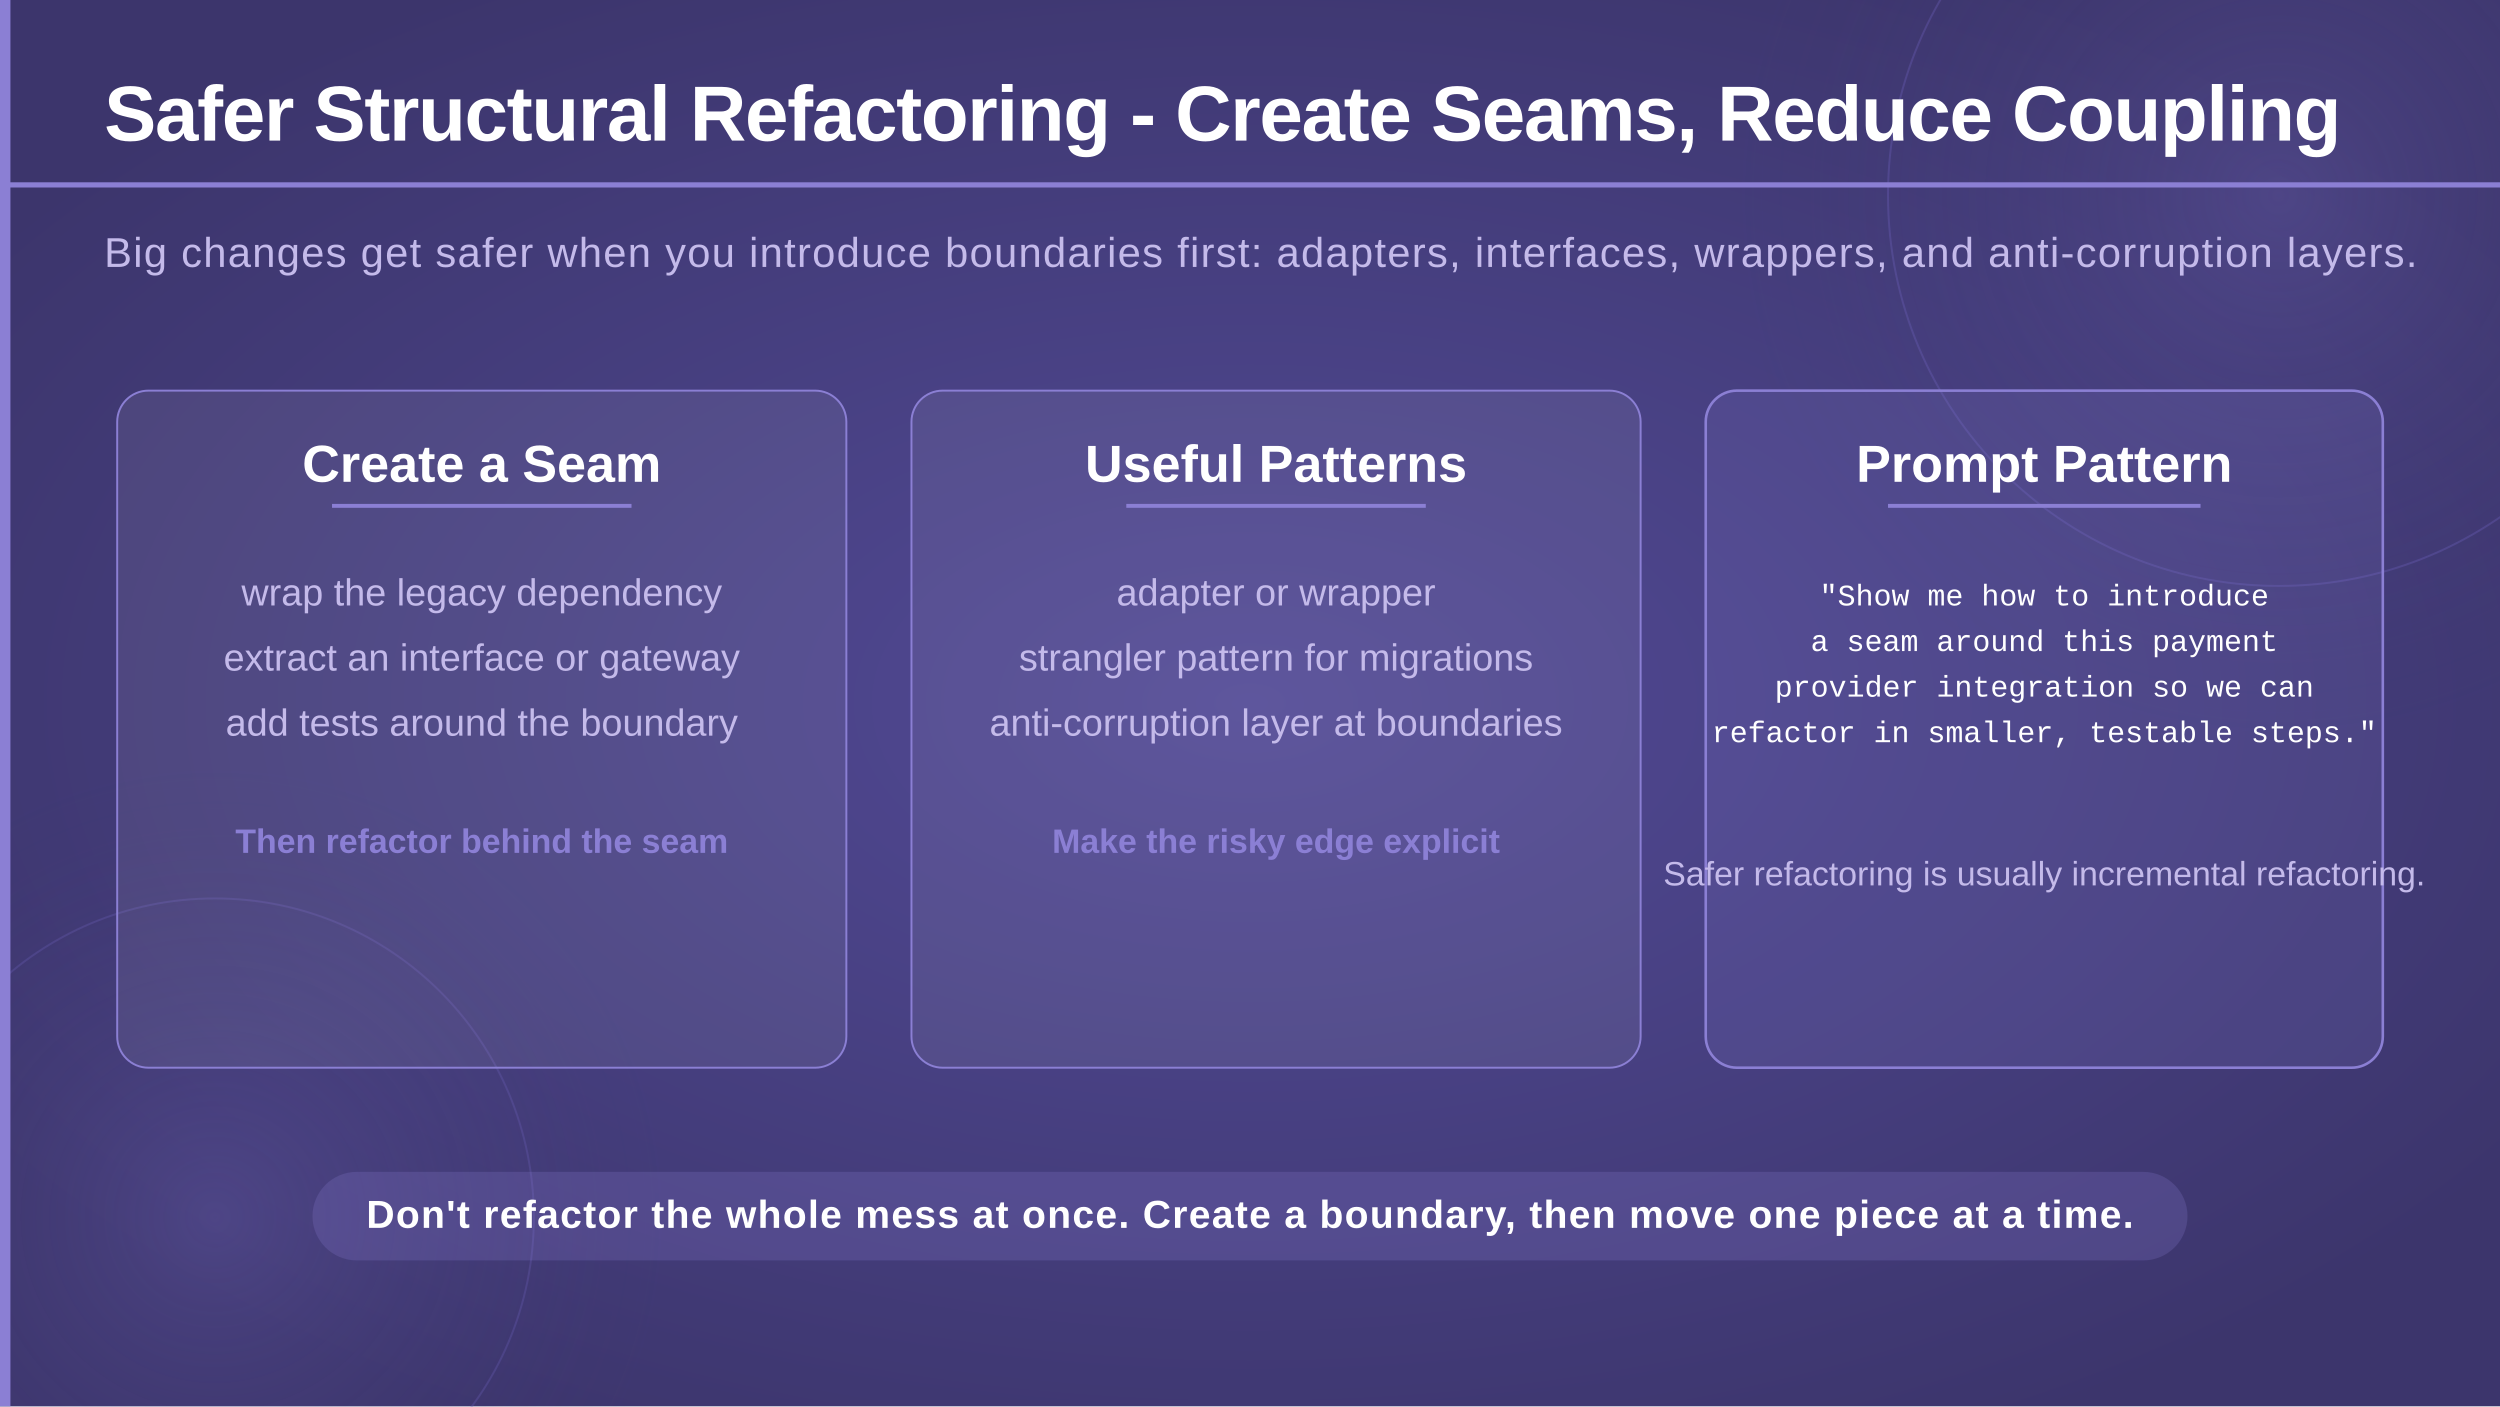
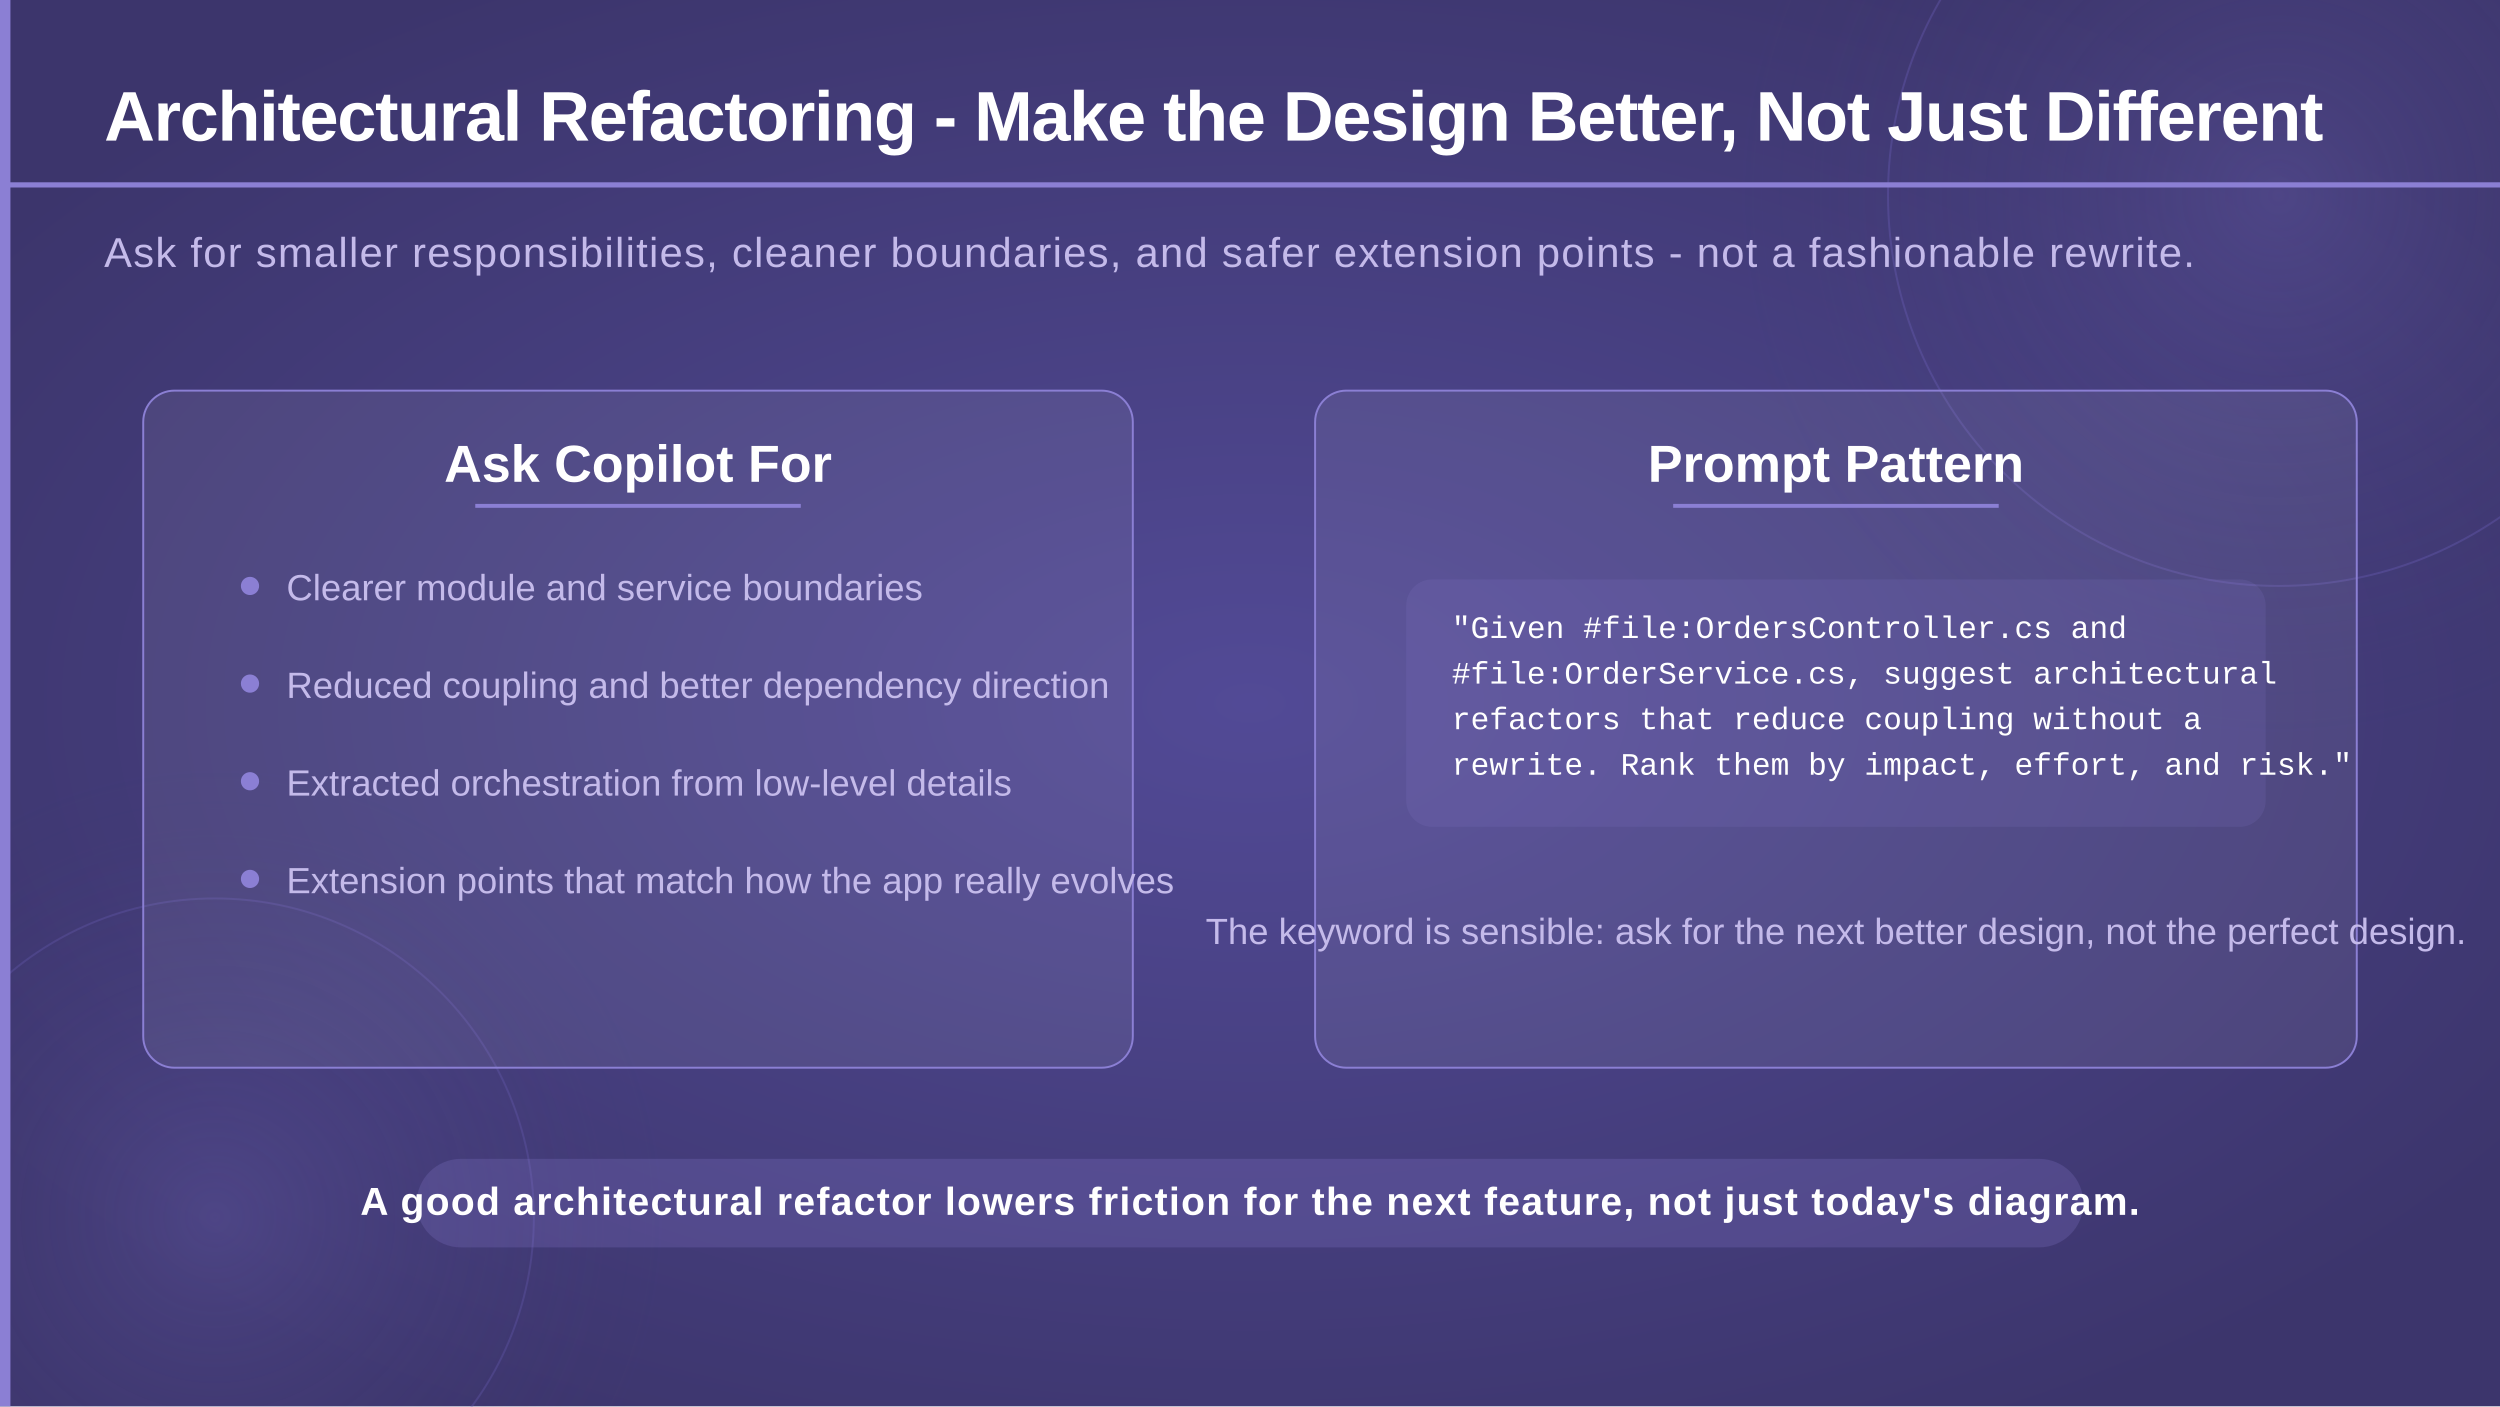
<svg xmlns="http://www.w3.org/2000/svg" viewBox="0 0 1920 1080" width="1920" height="1080">
  <defs>
    <radialGradient id="bgGlow" cx="50%" cy="50%" r="60%">
      <stop offset="0%" stop-color="#524a96" stop-opacity="1" />
      <stop offset="100%" stop-color="#3c356c" stop-opacity="1" />
    </radialGradient>
    <radialGradient id="circleGlow" cx="50%" cy="50%" r="50%">
      <stop offset="0%" stop-color="#7c70c8" stop-opacity="0.25" />
      <stop offset="100%" stop-color="#3c356c" stop-opacity="0" />
    </radialGradient>
  </defs>
  <rect width="1920" height="1080" fill="url(#bgGlow)" />
  <circle cx="1750" cy="150" r="420" fill="url(#circleGlow)" />
  <circle cx="1750" cy="150" r="300" fill="none" stroke="#6a5fb8" stroke-width="1.5" opacity="0.35" />
  <circle cx="165" cy="935" r="350" fill="url(#circleGlow)" />
  <circle cx="165" cy="935" r="245" fill="none" stroke="#6a5fb8" stroke-width="1.5" opacity="0.3" />
  <rect x="0" y="0" width="8" height="1080" fill="#8b7fd4" />
-   <text x="80" y="108" font-family="'Segoe UI', 'Helvetica Neue', Arial, sans-serif" font-size="60" font-weight="700" fill="#ffffff" letter-spacing="-1">Safer Structural Refactoring - Create Seams, Reduce Coupling</text>
+   <text x="80" y="108" font-family="'Segoe UI', 'Helvetica Neue', Arial, sans-serif" font-size="54" font-weight="700" fill="#ffffff" letter-spacing="-1">Architectural Refactoring - Make the Design Better, Not Just Different</text>
  <rect x="0" y="140" width="1920" height="4" fill="#8b7fd4" />
-   <text x="80" y="205" font-family="'Segoe UI', 'Helvetica Neue', Arial, sans-serif" font-size="32" font-weight="300" fill="#c4baea" letter-spacing="1">Big changes get safer when you introduce boundaries first: adapters, interfaces, wrappers, and anti-corruption layers.</text>
-   <rect x="90" y="300" width="560" height="520" rx="24" fill="#ffffff" fill-opacity="0.07" stroke="#8b7fd4" stroke-width="1.5" />
-   <text x="370" y="370" text-anchor="middle" font-family="'Segoe UI', 'Helvetica Neue', Arial, sans-serif" font-size="40" font-weight="700" fill="#ffffff">Create a Seam</text>
-   <rect x="255" y="387" width="230" height="3" fill="#8b7fd4" />
-   <text x="370" y="465" text-anchor="middle" font-family="'Segoe UI', 'Helvetica Neue', Arial, sans-serif" font-size="29" font-weight="300" fill="#c4baea">wrap the legacy dependency</text>
-   <text x="370" y="515" text-anchor="middle" font-family="'Segoe UI', 'Helvetica Neue', Arial, sans-serif" font-size="29" font-weight="300" fill="#c4baea">extract an interface or gateway</text>
-   <text x="370" y="565" text-anchor="middle" font-family="'Segoe UI', 'Helvetica Neue', Arial, sans-serif" font-size="29" font-weight="300" fill="#c4baea">add tests around the boundary</text>
-   <text x="370" y="655" text-anchor="middle" font-family="'Segoe UI', 'Helvetica Neue', Arial, sans-serif" font-size="26" font-weight="700" fill="#8b7fd4">Then refactor behind the seam</text>
-   <rect x="700" y="300" width="560" height="520" rx="24" fill="#ffffff" fill-opacity="0.07" stroke="#8b7fd4" stroke-width="1.5" />
-   <text x="980" y="370" text-anchor="middle" font-family="'Segoe UI', 'Helvetica Neue', Arial, sans-serif" font-size="40" font-weight="700" fill="#ffffff">Useful Patterns</text>
-   <rect x="865" y="387" width="230" height="3" fill="#8b7fd4" />
-   <text x="980" y="465" text-anchor="middle" font-family="'Segoe UI', 'Helvetica Neue', Arial, sans-serif" font-size="29" font-weight="300" fill="#c4baea">adapter or wrapper</text>
-   <text x="980" y="515" text-anchor="middle" font-family="'Segoe UI', 'Helvetica Neue', Arial, sans-serif" font-size="29" font-weight="300" fill="#c4baea">strangler pattern for migrations</text>
-   <text x="980" y="565" text-anchor="middle" font-family="'Segoe UI', 'Helvetica Neue', Arial, sans-serif" font-size="29" font-weight="300" fill="#c4baea">anti-corruption layer at boundaries</text>
-   <text x="980" y="655" text-anchor="middle" font-family="'Segoe UI', 'Helvetica Neue', Arial, sans-serif" font-size="26" font-weight="700" fill="#8b7fd4">Make the risky edge explicit</text>
-   <rect x="1310" y="300" width="520" height="520" rx="24" fill="#8b7fd4" fill-opacity="0.15" stroke="#8b7fd4" stroke-width="2" />
-   <text x="1570" y="370" text-anchor="middle" font-family="'Segoe UI', 'Helvetica Neue', Arial, sans-serif" font-size="40" font-weight="700" fill="#ffffff">Prompt Pattern</text>
-   <rect x="1450" y="387" width="240" height="3" fill="#8b7fd4" />
-   <text x="1570" y="465" text-anchor="middle" font-family="'Consolas', 'Courier New', monospace" font-size="23" fill="#ffffff">"Show me how to introduce</text>
-   <text x="1570" y="500" text-anchor="middle" font-family="'Consolas', 'Courier New', monospace" font-size="23" fill="#ffffff">a seam around this payment</text>
-   <text x="1570" y="535" text-anchor="middle" font-family="'Consolas', 'Courier New', monospace" font-size="23" fill="#ffffff">provider integration so we can</text>
-   <text x="1570" y="570" text-anchor="middle" font-family="'Consolas', 'Courier New', monospace" font-size="23" fill="#ffffff">refactor in smaller, testable steps."</text>
-   <text x="1570" y="680" text-anchor="middle" font-family="'Segoe UI', 'Helvetica Neue', Arial, sans-serif" font-size="26" font-weight="300" fill="#c4baea">Safer refactoring is usually incremental refactoring.</text>
-   <rect x="240" y="900" width="1440" height="68" rx="34" fill="#8b7fd4" opacity="0.22" />
-   <text x="960" y="943" text-anchor="middle" font-family="'Segoe UI', 'Helvetica Neue', Arial, sans-serif" font-size="30" font-weight="600" fill="#ffffff" letter-spacing="1">Don't refactor the whole mess at once. Create a boundary, then move one piece at a time.</text>
+   <text x="80" y="205" font-family="'Segoe UI', 'Helvetica Neue', Arial, sans-serif" font-size="32" font-weight="300" fill="#c4baea" letter-spacing="1">Ask for smaller responsibilities, cleaner boundaries, and safer extension points - not a fashionable rewrite.</text>
+   <rect x="110" y="300" width="760" height="520" rx="24" fill="#ffffff" fill-opacity="0.07" stroke="#8b7fd4" stroke-width="1.5" />
+   <text x="490" y="370" text-anchor="middle" font-family="'Segoe UI', 'Helvetica Neue', Arial, sans-serif" font-size="40" font-weight="700" fill="#ffffff">Ask Copilot For</text>
+   <rect x="365" y="387" width="250" height="3" fill="#8b7fd4" />
+   <circle cx="192" cy="450" r="7" fill="#8b7fd4" />
+   <text x="220" y="461" font-family="'Segoe UI', 'Helvetica Neue', Arial, sans-serif" font-size="28" font-weight="300" fill="#c4baea">Clearer module and service boundaries</text>
+   <circle cx="192" cy="525" r="7" fill="#8b7fd4" />
+   <text x="220" y="536" font-family="'Segoe UI', 'Helvetica Neue', Arial, sans-serif" font-size="28" font-weight="300" fill="#c4baea">Reduced coupling and better dependency direction</text>
+   <circle cx="192" cy="600" r="7" fill="#8b7fd4" />
+   <text x="220" y="611" font-family="'Segoe UI', 'Helvetica Neue', Arial, sans-serif" font-size="28" font-weight="300" fill="#c4baea">Extracted orchestration from low-level details</text>
+   <circle cx="192" cy="675" r="7" fill="#8b7fd4" />
+   <text x="220" y="686" font-family="'Segoe UI', 'Helvetica Neue', Arial, sans-serif" font-size="28" font-weight="300" fill="#c4baea">Extension points that match how the app really evolves</text>
+   <rect x="1010" y="300" width="800" height="520" rx="24" fill="#ffffff" fill-opacity="0.07" stroke="#8b7fd4" stroke-width="1.5" />
+   <text x="1410" y="370" text-anchor="middle" font-family="'Segoe UI', 'Helvetica Neue', Arial, sans-serif" font-size="40" font-weight="700" fill="#ffffff">Prompt Pattern</text>
+   <rect x="1285" y="387" width="250" height="3" fill="#8b7fd4" />
+   <rect x="1080" y="445" width="660" height="190" rx="20" fill="#8b7fd4" opacity="0.14" />
+   <text x="1115" y="490" font-family="'Consolas', 'Courier New', monospace" font-size="24" fill="#ffffff">"Given #file:OrdersController.cs and</text>
+   <text x="1115" y="525" font-family="'Consolas', 'Courier New', monospace" font-size="24" fill="#ffffff">#file:OrderService.cs, suggest architectural</text>
+   <text x="1115" y="560" font-family="'Consolas', 'Courier New', monospace" font-size="24" fill="#ffffff">refactors that reduce coupling without a</text>
+   <text x="1115" y="595" font-family="'Consolas', 'Courier New', monospace" font-size="24" fill="#ffffff">rewrite. Rank them by impact, effort, and risk."</text>
+   <text x="1410" y="725" text-anchor="middle" font-family="'Segoe UI', 'Helvetica Neue', Arial, sans-serif" font-size="28" font-weight="300" fill="#c4baea">The keyword is sensible: ask for the next better design, not the perfect design.</text>
+   <rect x="320" y="890" width="1280" height="68" rx="34" fill="#8b7fd4" opacity="0.22" />
+   <text x="960" y="933" text-anchor="middle" font-family="'Segoe UI', 'Helvetica Neue', Arial, sans-serif" font-size="30" font-weight="600" fill="#ffffff" letter-spacing="1">A good architectural refactor lowers friction for the next feature, not just today's diagram.</text>
</svg>
